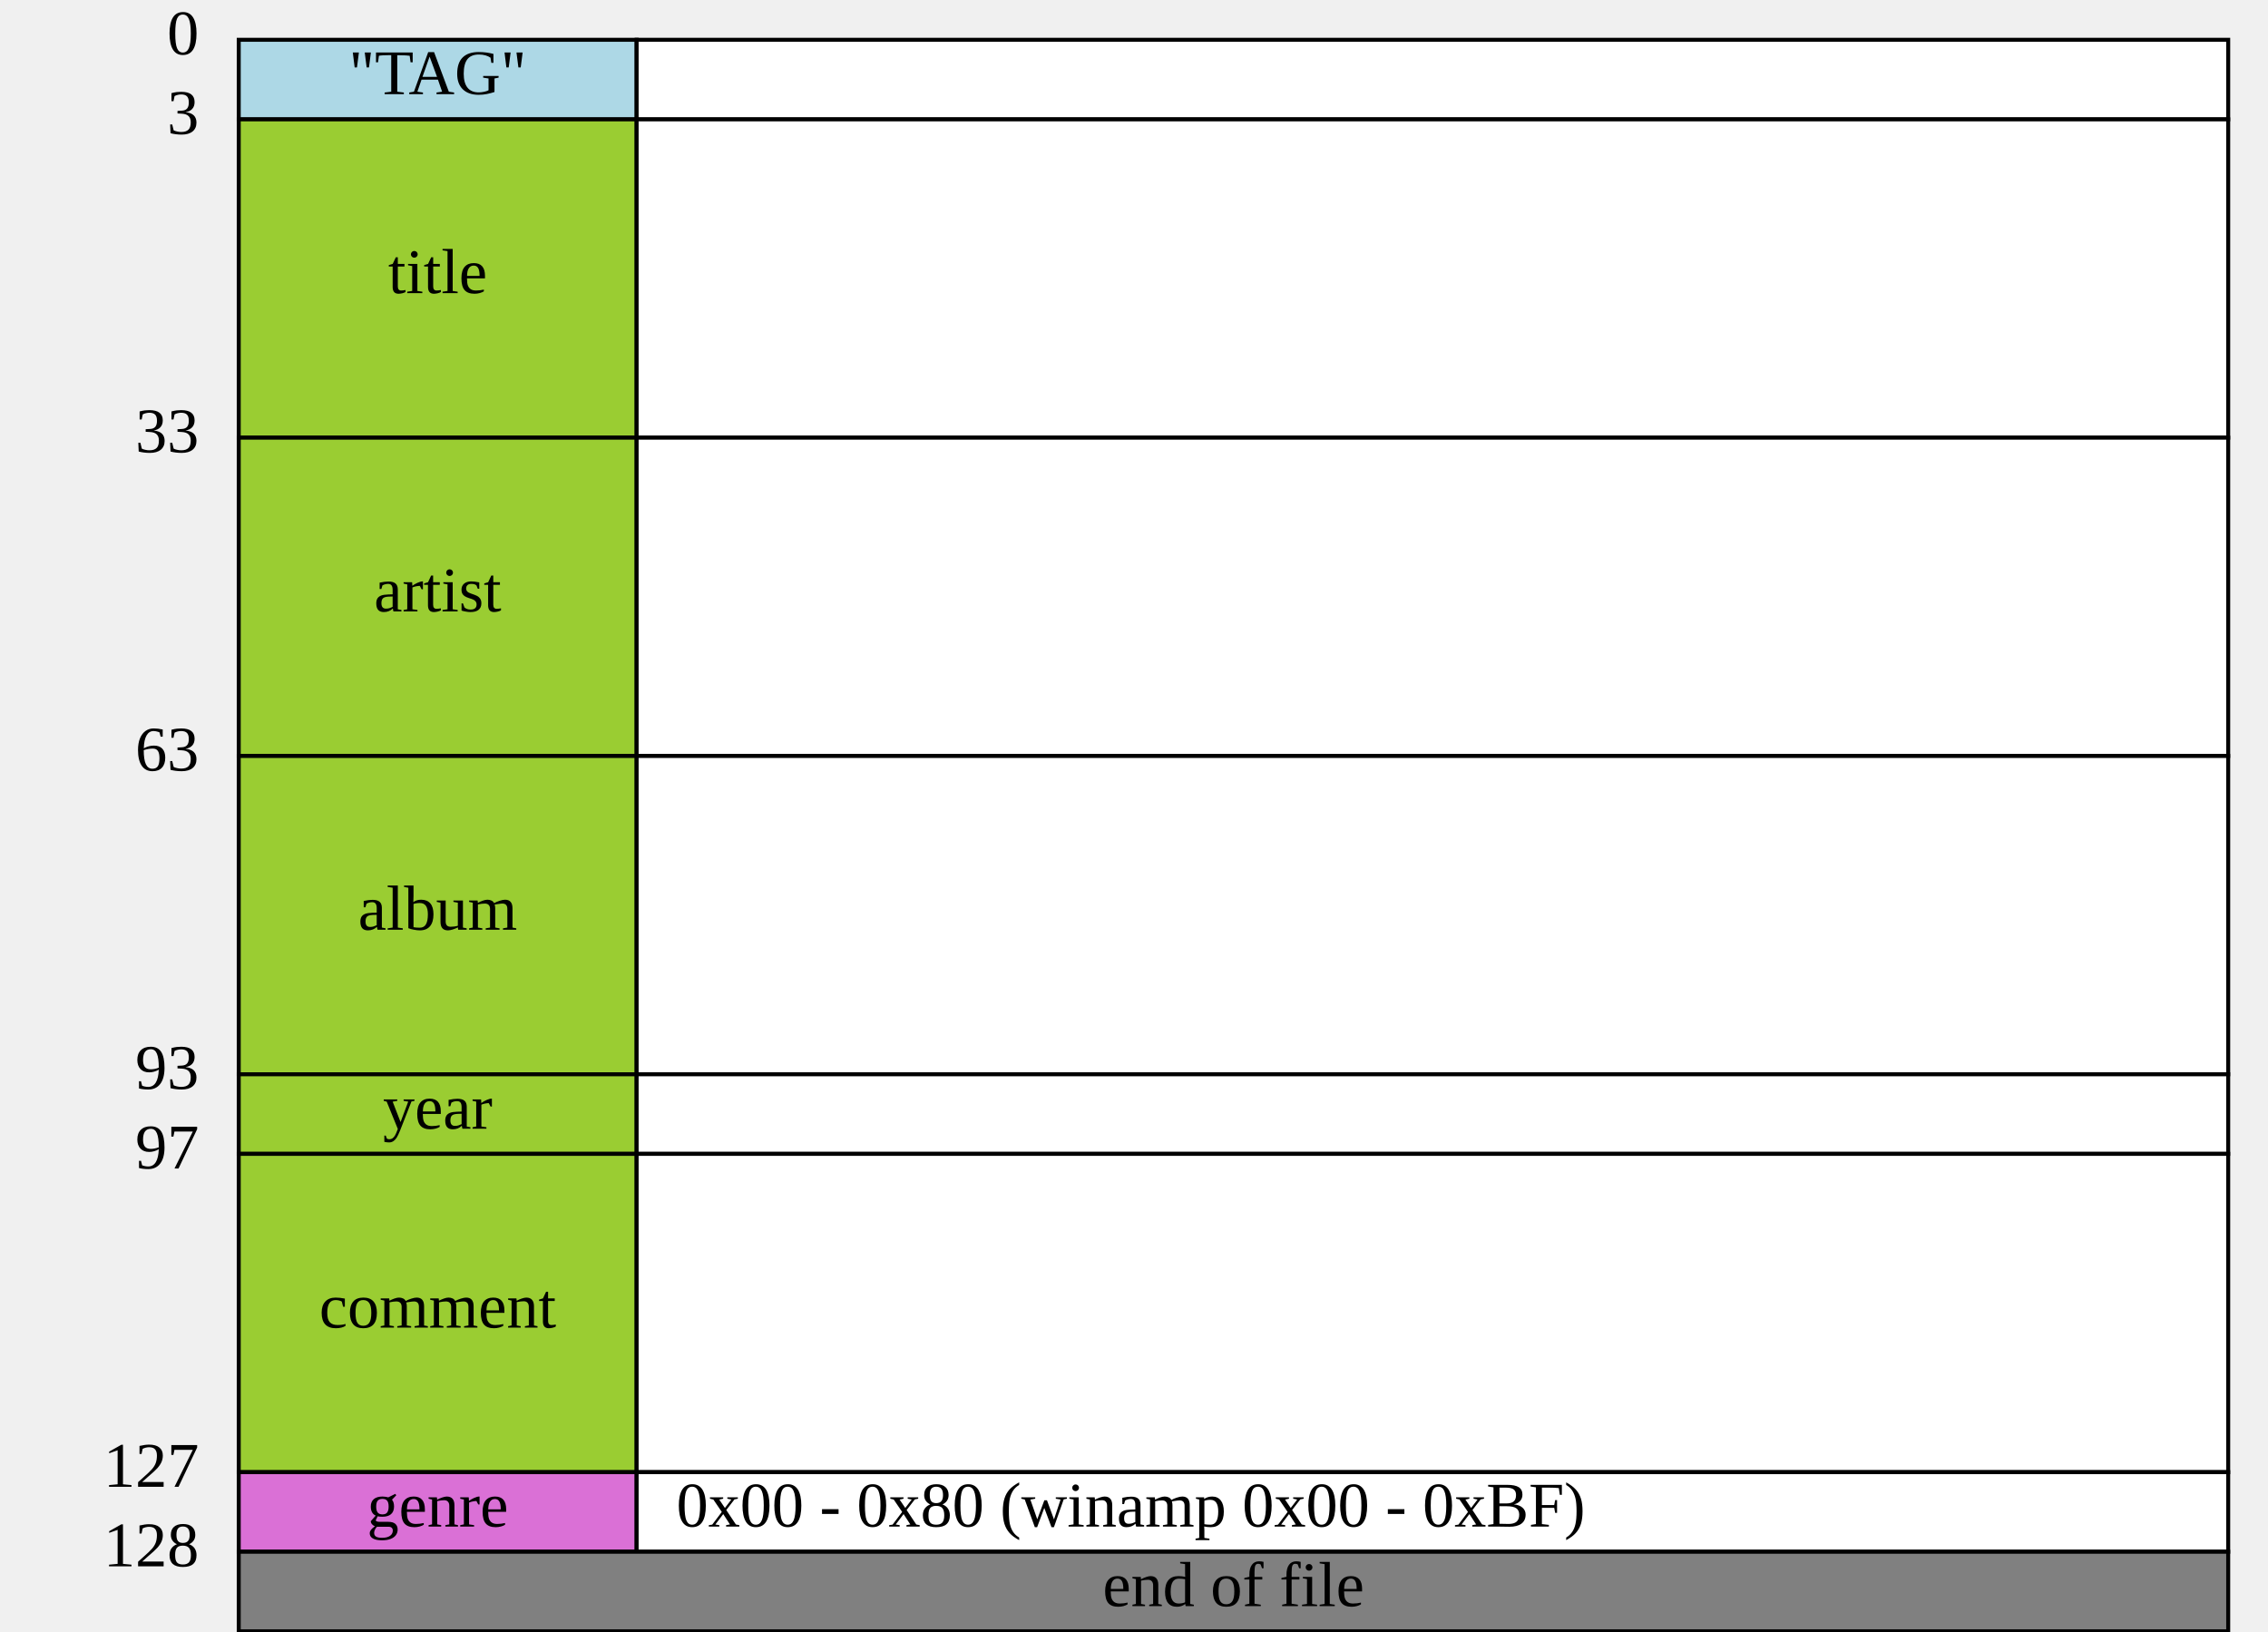
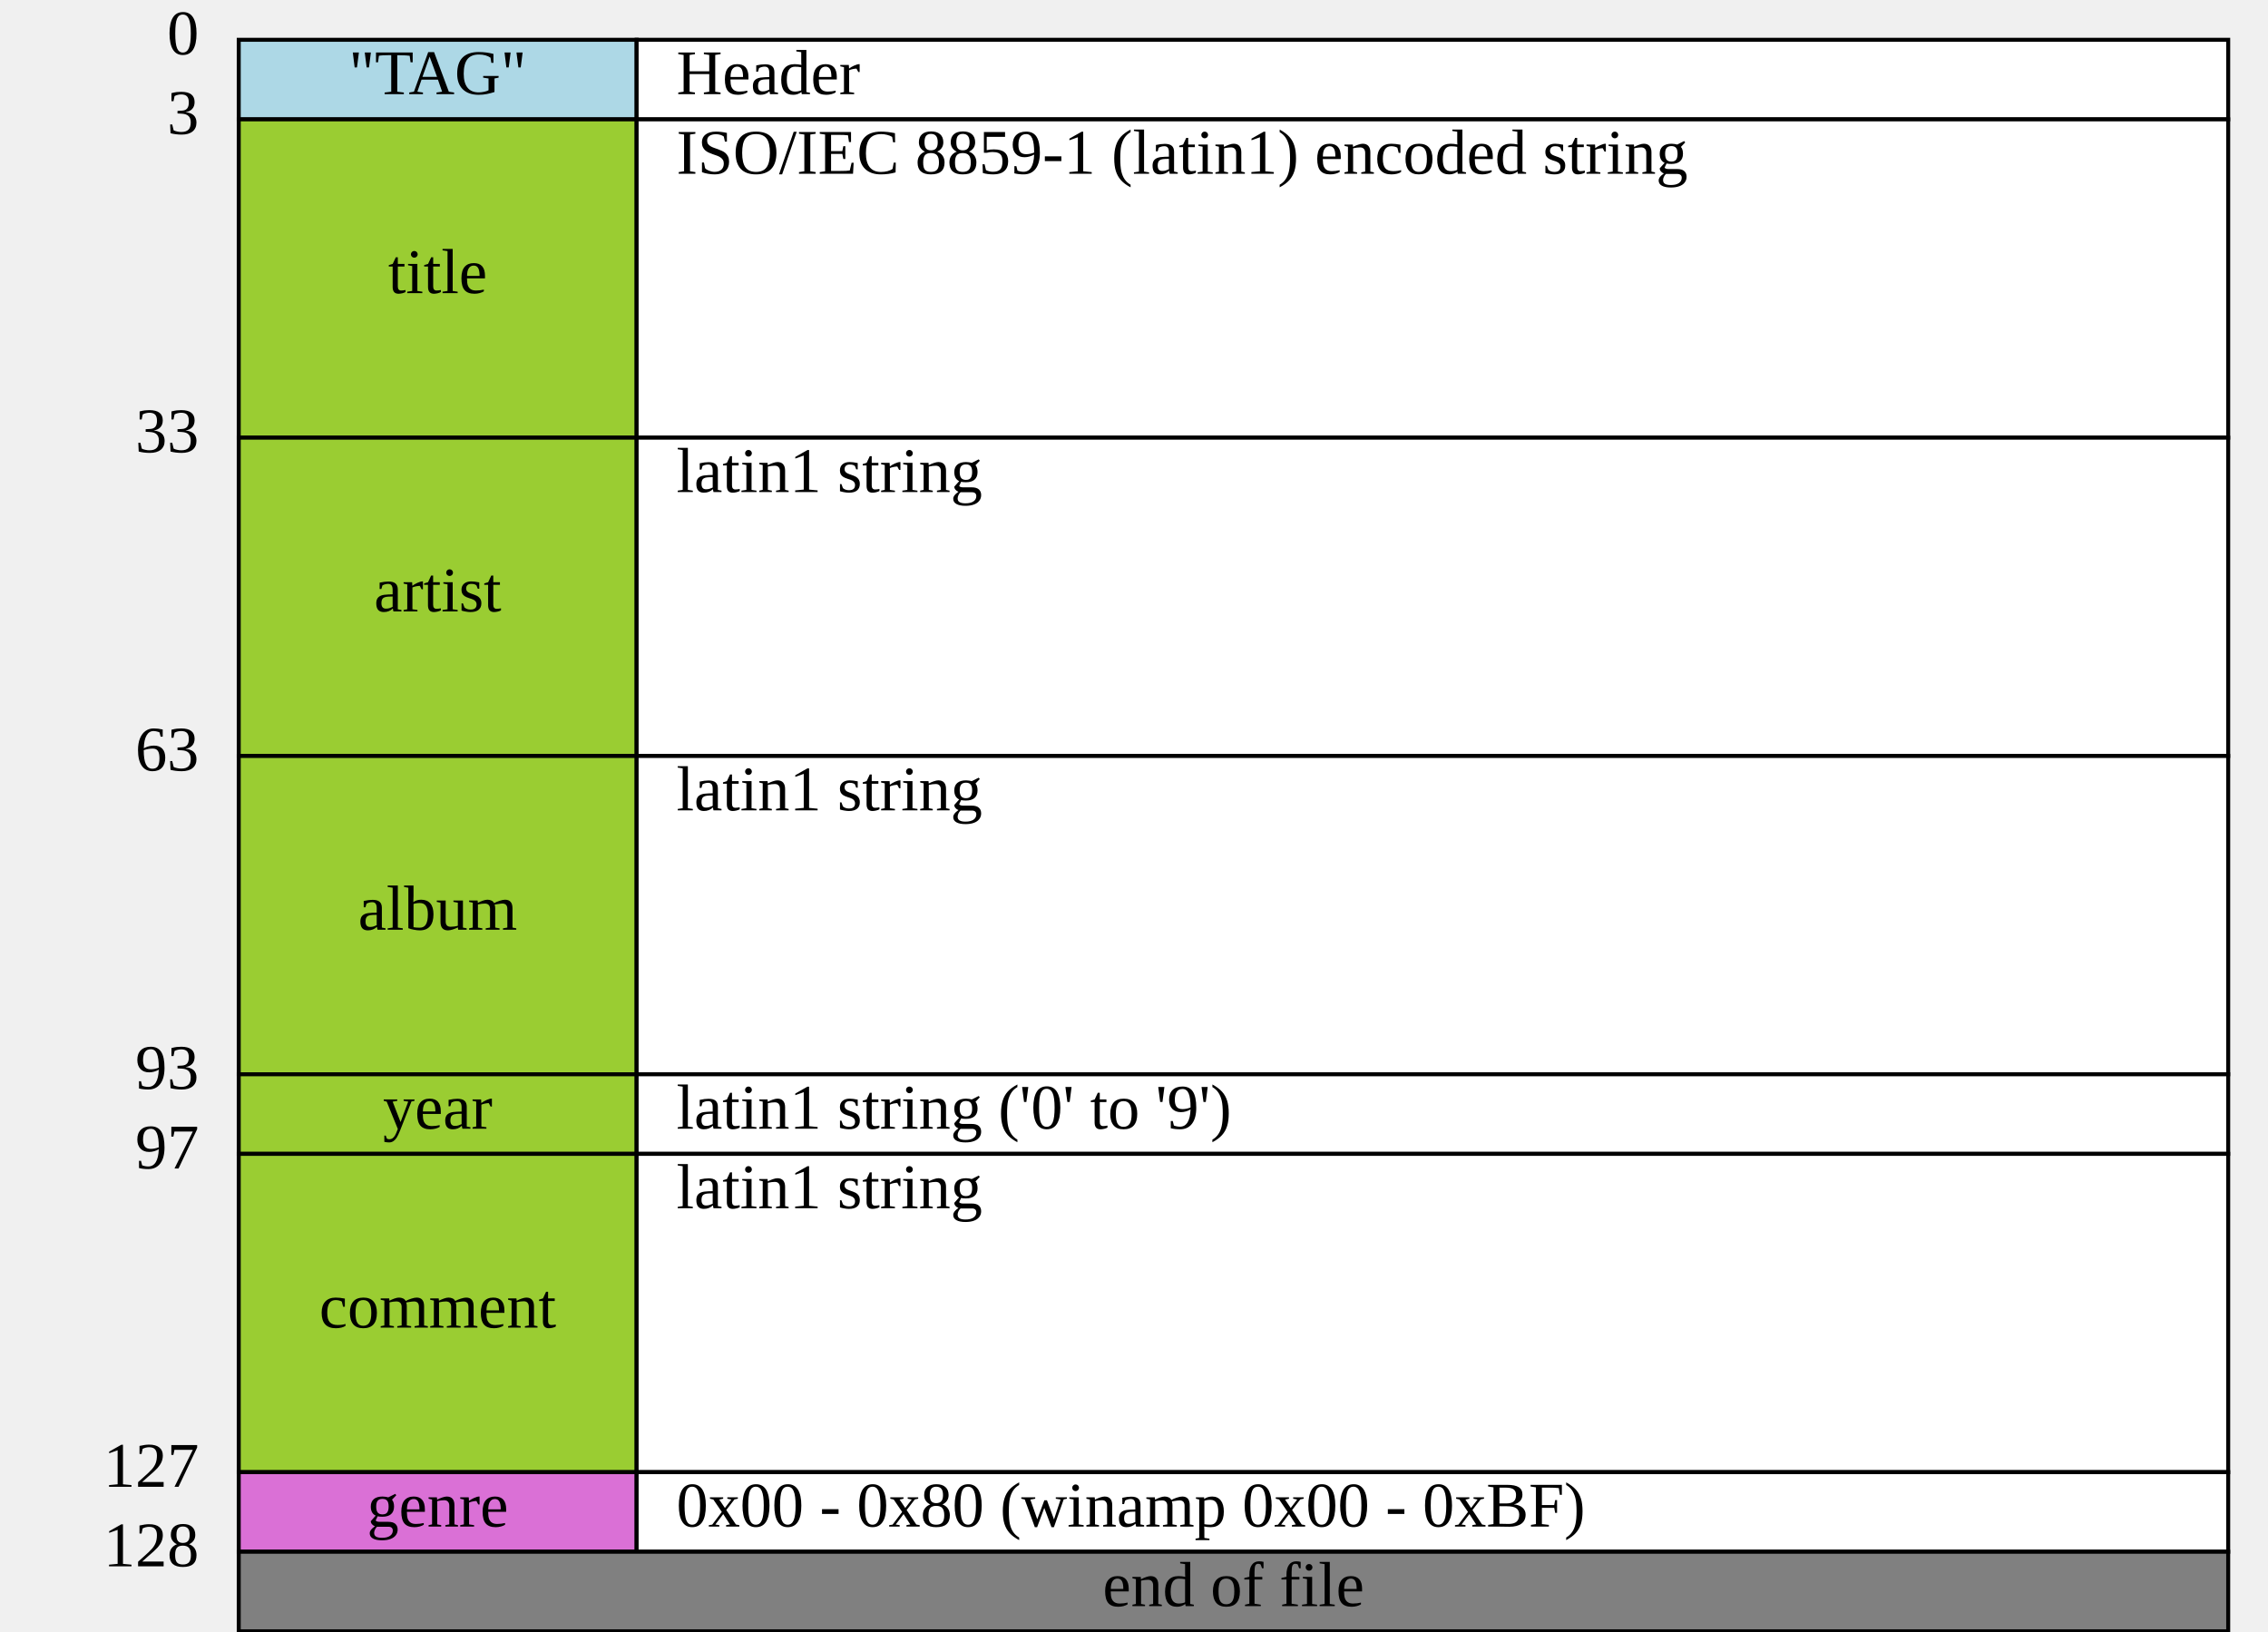
<svg xmlns="http://www.w3.org/2000/svg" viewBox="0 0 570 410">
  <style>
    rect {
      stroke: black;
      fill: white;
    }
    .con { fill: lightblue }
    .ast { fill: yellowgreen }
    .int { fill: orchid }
    .pos { fill: gray }
    text {
      stroke: none;
      fill: black;
      font-size: 16px;
      text-anchor: middle;
      dominant-baseline: middle;
    }
    .ofs { text-anchor: end }
    .ifo { text-anchor: start }
  </style>
  <text x="50" y="10" class="ofs">0</text>
  <rect x="60" y="10" height="20" width="100" class="con" />
  <rect x="160" y="10" height="20" width="400" />
  <text x="110" y="20">"TAG"</text>
+   <text x="170" y="20" class="ifo">Header</text>
  <text x="50" y="30" class="ofs">3</text>
  <rect x="60" y="30" height="80" width="100" class="ast" />
  <rect x="160" y="30" height="80" width="400" />
  <text x="110" y="70">title</text>
+   <text x="170" y="40" class="ifo">ISO/IEC 8859-1 (latin1) encoded string</text>
  <text x="50" y="110" class="ofs">33</text>
  <rect x="60" y="110" height="80" width="100" class="ast" />
  <rect x="160" y="110" height="80" width="400" />
  <text x="110" y="150">artist</text>
+   <text x="170" y="120" class="ifo">latin1 string</text>
  <text x="50" y="190" class="ofs">63</text>
  <rect x="60" y="190" height="80" width="100" class="ast" />
  <rect x="160" y="190" height="80" width="400" />
  <text x="110" y="230">album</text>
+   <text x="170" y="200" class="ifo">latin1 string</text>
  <text x="50" y="270" class="ofs">93</text>
  <rect x="60" y="270" height="20" width="100" class="ast" />
  <rect x="160" y="270" height="20" width="400" />
  <text x="110" y="280">year</text>
+   <text x="170" y="280" class="ifo">latin1 string ('0' to '9')</text>
  <text x="50" y="290" class="ofs">97</text>
  <rect x="60" y="290" height="80" width="100" class="ast" />
  <rect x="160" y="290" height="80" width="400" />
  <text x="110" y="330">comment</text>
+   <text x="170" y="300" class="ifo">latin1 string</text>
  <text x="50" y="370" class="ofs">127</text>
  <rect x="60" y="370" height="20" width="100" class="int" />
  <rect x="160" y="370" height="20" width="400" />
  <text x="110" y="380">genre</text>
  <text x="170" y="380" class="ifo">0x00 - 0x80 (winamp 0x00 - 0xBF)</text>
  <text x="50" y="390" class="ofs">128</text>
  <rect x="60" y="390" height="20" width="500" class="pos" />
  <text x="310" y="400">end of file</text>
</svg>
